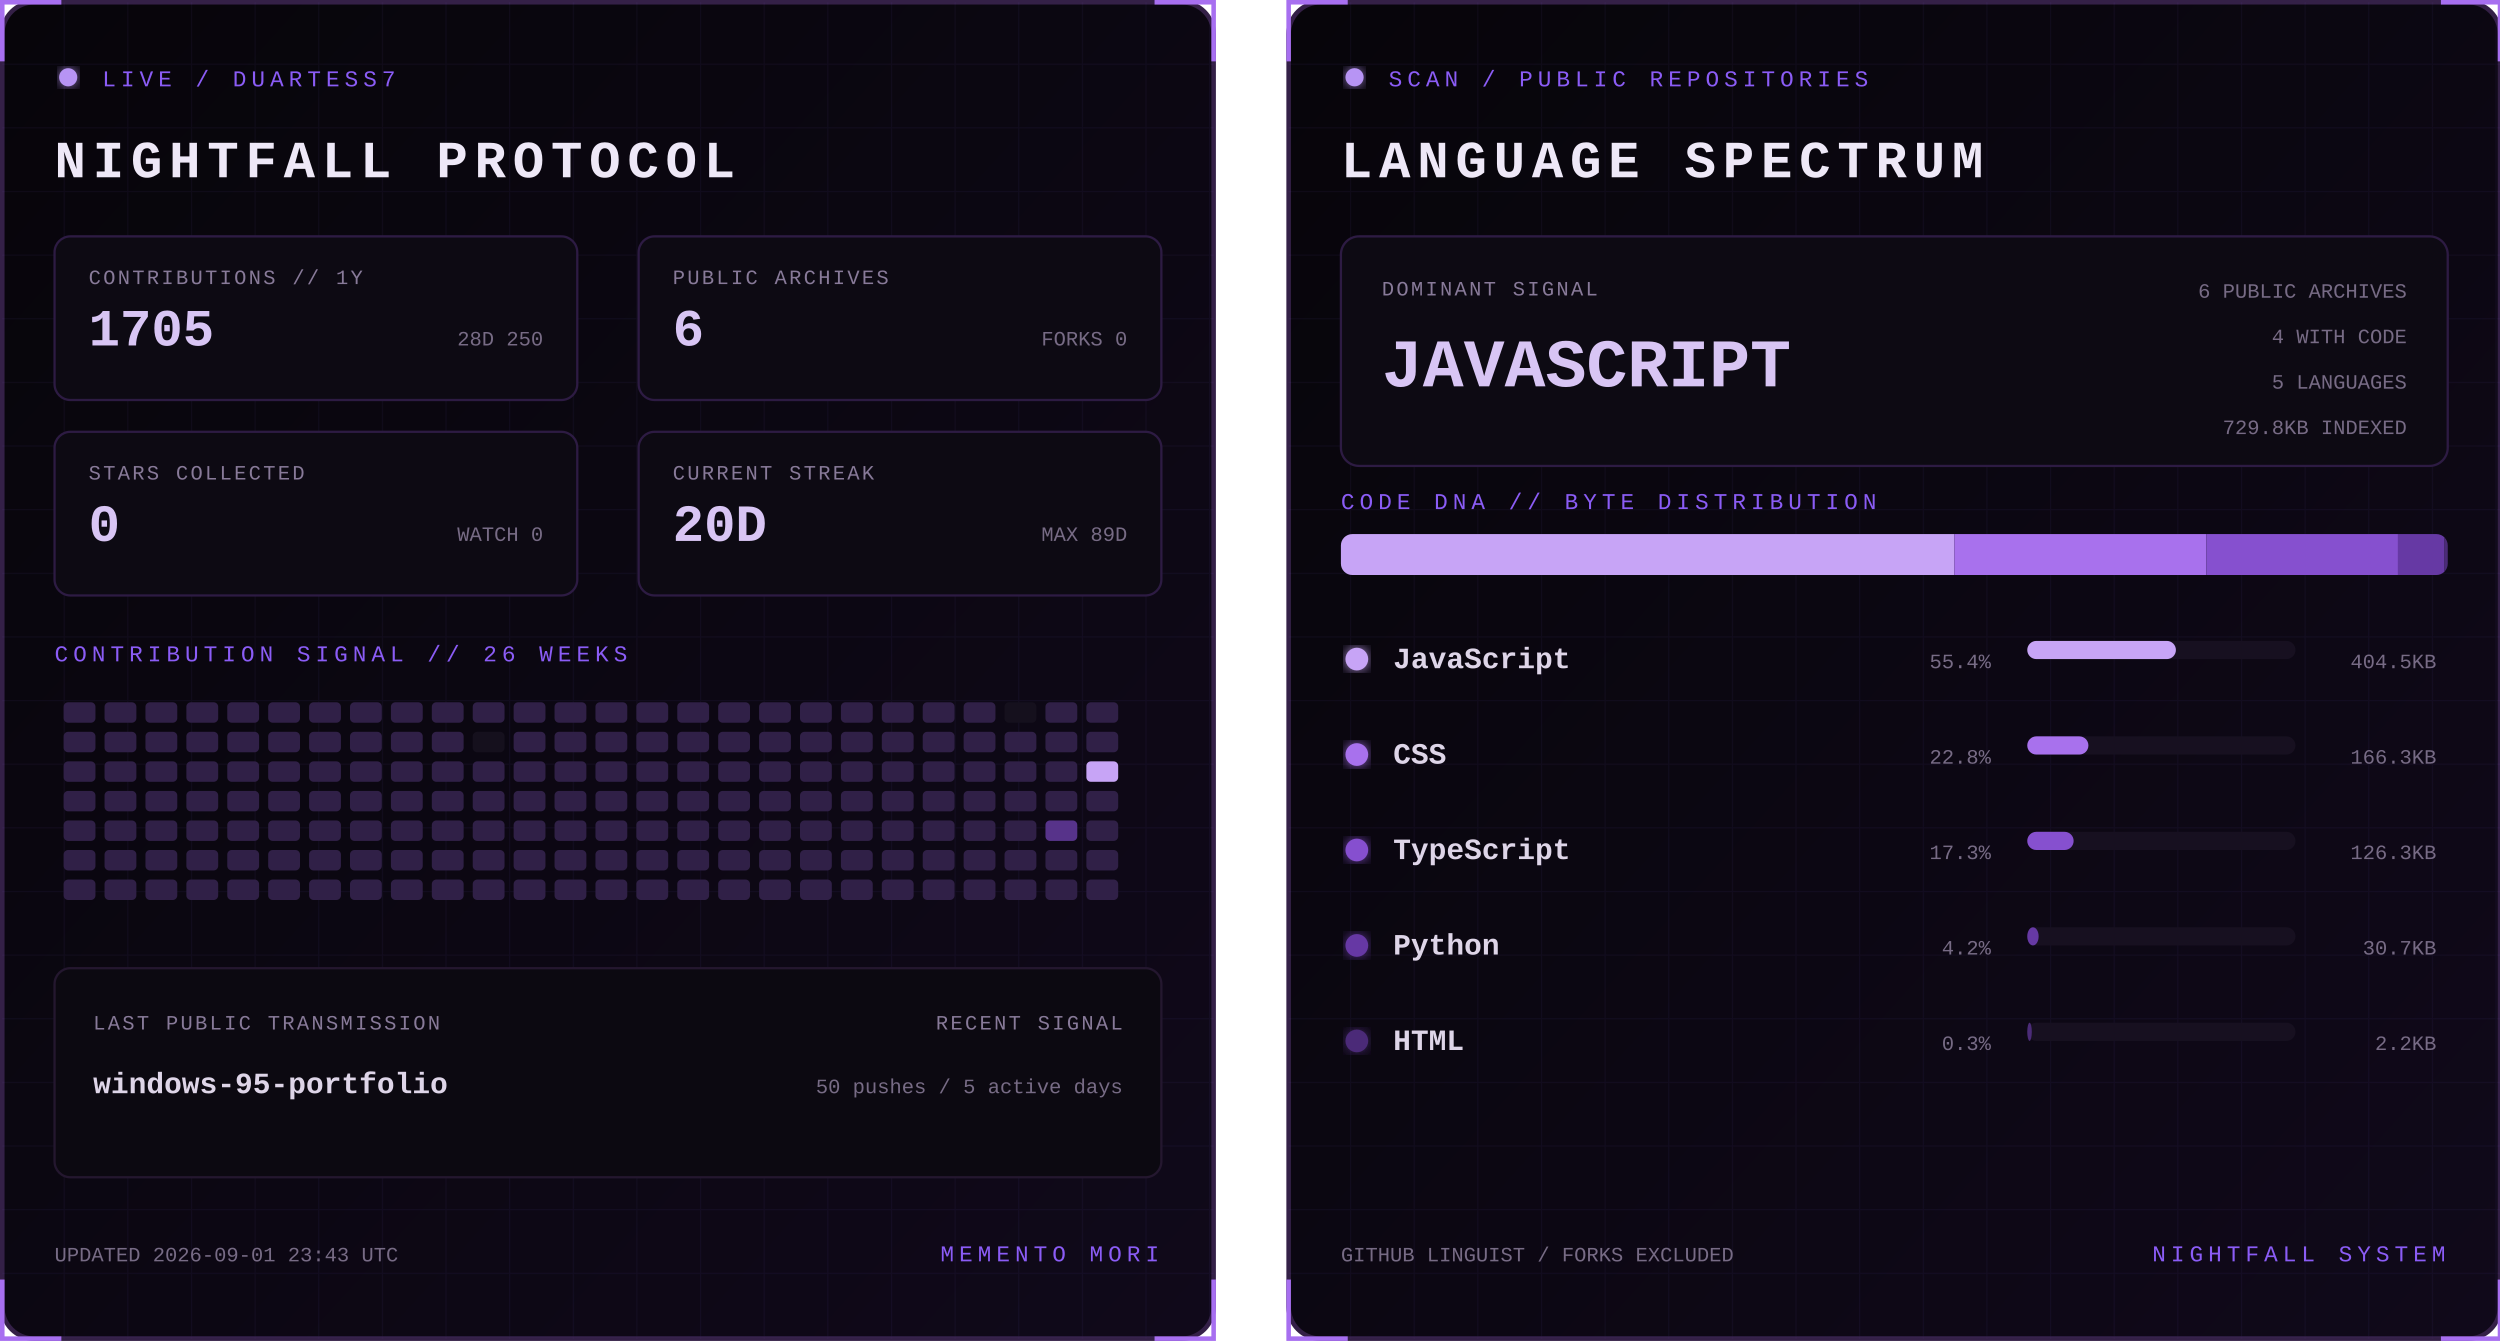
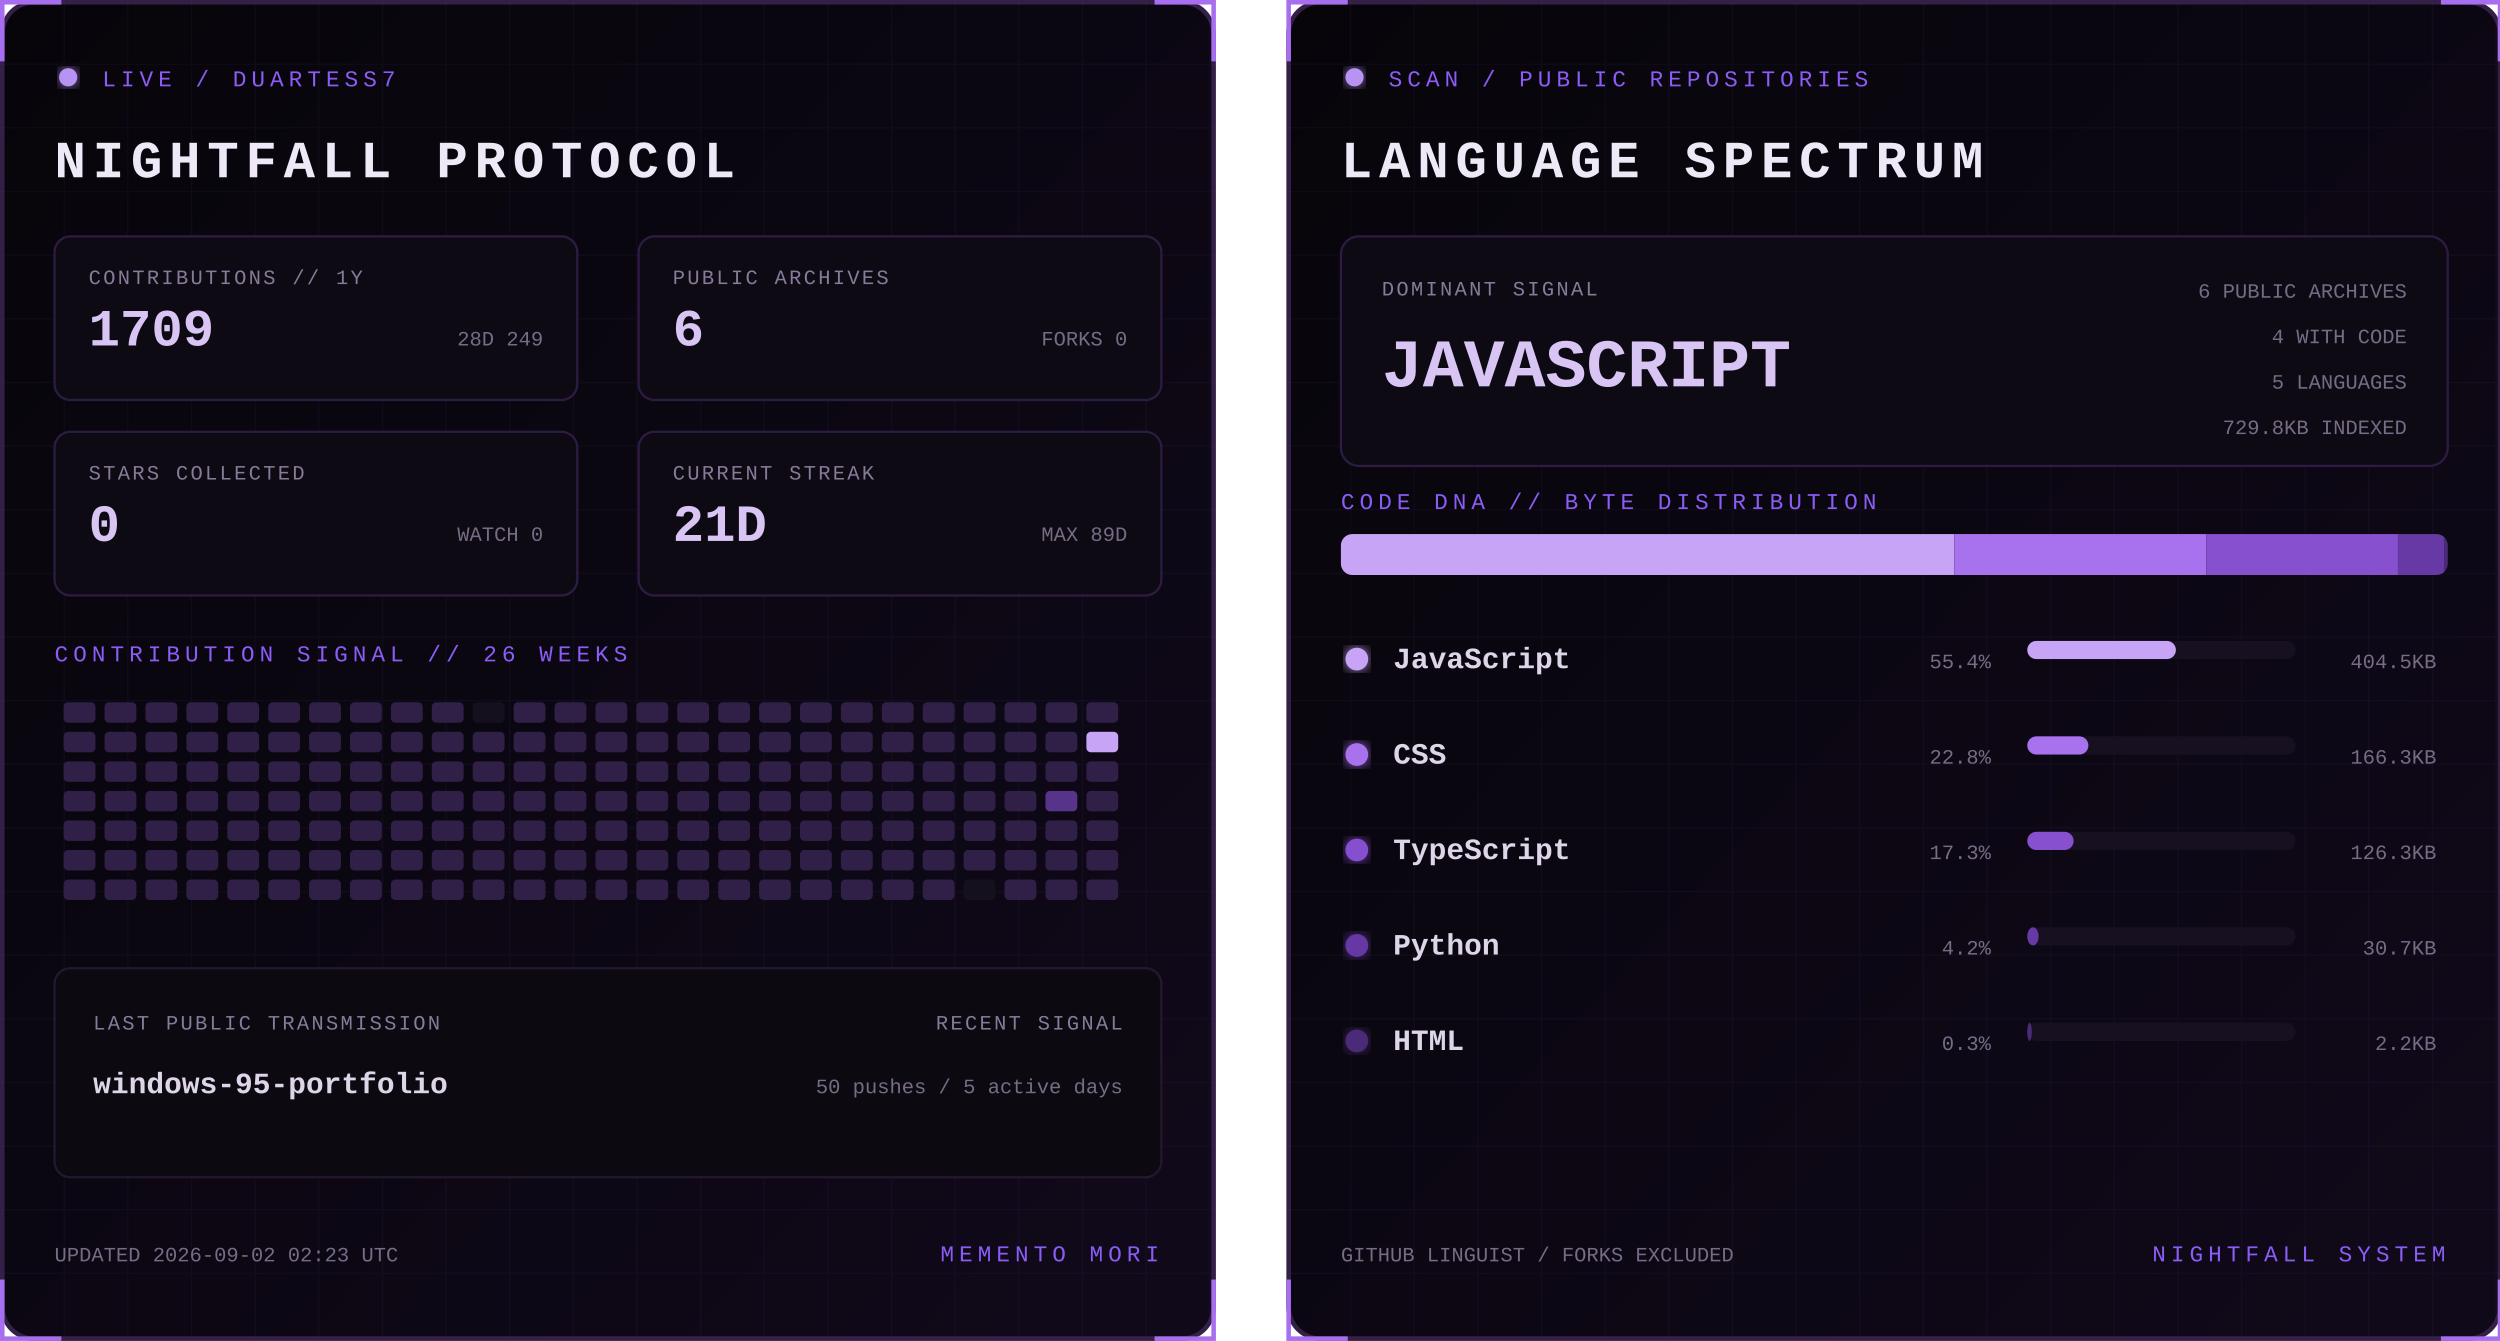
<svg xmlns="http://www.w3.org/2000/svg" width="1100" height="590" viewBox="0 0 1100 590" role="img" aria-labelledby="title desc">
  <defs>
    <linearGradient id="bg" x1="0" y1="0" x2="1" y2="1">
      <stop stop-color="#07050a" />
      <stop offset="1" stop-color="#10091a" />
    </linearGradient>
    <filter id="glow">
      <feGaussianBlur stdDeviation="3" result="b" />
      <feMerge>
        <feMergeNode in="b" />
        <feMergeNode in="SourceGraphic" />
      </feMerge>
    </filter>
    <pattern id="grid" width="28" height="28" patternUnits="userSpaceOnUse">
      <path d="M28 0H0V28" fill="none" stroke="#8b5cf6" stroke-opacity=".055" />
    </pattern>
    <clipPath id="dna">
      <rect x="24" y="235" width="487" height="18" rx="5" />
    </clipPath>
    <style>
      text { font-family: Consolas, 'Courier New', monospace; }
      .kicker { fill:#8b5cf6; font-size:10px; letter-spacing:2.2px; }
      .title { fill:#eee8f7; font-size:23px; font-weight:700; letter-spacing:3px; }
      .label { fill:#887a99; font-size:9px; letter-spacing:1px; }
      .stat { fill:#d8c5f4; font-size:23px; font-weight:700; }
      .detail,.pct { fill:#776b85; font-size:9px; }
      .lang { fill:#ded5e8; font-size:13px; font-weight:700; }
      .hero { fill:#d8c5f4; font-size:30px; font-weight:700; }
      .blink { animation:blink 1.6s step-end infinite; }
      @keyframes blink { 50% { opacity:.25 } }
    </style>
  </defs>
  <g>
    <rect x="1" y="1" width="533" height="588" rx="14" fill="url(#bg)" stroke="#342047" stroke-width="2" />
    <rect x="1" y="1" width="533" height="588" rx="14" fill="url(#grid)" />
    <path d="M27 1H1v26 M508 1h26v26 M534 563v26h-26 M27 589H1v-26" stroke="#a76ff0" stroke-width="2" fill="none" />
    <circle cx="30" cy="34" r="4" fill="#b794f4" filter="url(#glow)" class="blink" />
    <text x="45" y="38" class="kicker">LIVE / DUARTESS7</text>
    <text x="24" y="78" class="title">NIGHTFALL PROTOCOL</text>
    <g transform="translate(24 104)">
      <rect width="230" height="72" rx="7" fill="#0d0a13" stroke="#2d1b43" />
      <text x="15" y="21" class="label">CONTRIBUTIONS // 1Y</text>
-       <text x="15" y="48" class="stat">1705</text>
-       <text x="215" y="48" text-anchor="end" class="detail">28D 250</text>
+       <text x="15" y="48" class="stat">1709</text>
+       <text x="215" y="48" text-anchor="end" class="detail">28D 249</text>
    </g>
    <g transform="translate(281 104)">
      <rect width="230" height="72" rx="7" fill="#0d0a13" stroke="#2d1b43" />
      <text x="15" y="21" class="label">PUBLIC ARCHIVES</text>
      <text x="15" y="48" class="stat">6</text>
      <text x="215" y="48" text-anchor="end" class="detail">FORKS 0</text>
    </g>
    <g transform="translate(24 190)">
      <rect width="230" height="72" rx="7" fill="#0d0a13" stroke="#2d1b43" />
      <text x="15" y="21" class="label">STARS COLLECTED</text>
      <text x="15" y="48" class="stat">0</text>
      <text x="215" y="48" text-anchor="end" class="detail">WATCH 0</text>
    </g>
    <g transform="translate(281 190)">
      <rect width="230" height="72" rx="7" fill="#0d0a13" stroke="#2d1b43" />
      <text x="15" y="21" class="label">CURRENT STREAK</text>
-       <text x="15" y="48" class="stat">20D</text>
+       <text x="15" y="48" class="stat">21D</text>
      <text x="215" y="48" text-anchor="end" class="detail">MAX 89D</text>
    </g>
    <text x="24" y="291" class="kicker">CONTRIBUTION SIGNAL // 26 WEEKS</text>
    <g>
      <rect x="28" y="309" width="14" height="9" rx="2" fill="#302047" />
      <rect x="28" y="322" width="14" height="9" rx="2" fill="#302047" />
      <rect x="28" y="335" width="14" height="9" rx="2" fill="#302047" />
      <rect x="28" y="348" width="14" height="9" rx="2" fill="#302047" />
      <rect x="28" y="361" width="14" height="9" rx="2" fill="#302047" />
      <rect x="28" y="374" width="14" height="9" rx="2" fill="#302047" />
      <rect x="28" y="387" width="14" height="9" rx="2" fill="#302047" />
      <rect x="46" y="309" width="14" height="9" rx="2" fill="#302047" />
      <rect x="46" y="322" width="14" height="9" rx="2" fill="#302047" />
      <rect x="46" y="335" width="14" height="9" rx="2" fill="#302047" />
      <rect x="46" y="348" width="14" height="9" rx="2" fill="#302047" />
      <rect x="46" y="361" width="14" height="9" rx="2" fill="#302047" />
      <rect x="46" y="374" width="14" height="9" rx="2" fill="#302047" />
      <rect x="46" y="387" width="14" height="9" rx="2" fill="#302047" />
      <rect x="64" y="309" width="14" height="9" rx="2" fill="#302047" />
      <rect x="64" y="322" width="14" height="9" rx="2" fill="#302047" />
      <rect x="64" y="335" width="14" height="9" rx="2" fill="#302047" />
      <rect x="64" y="348" width="14" height="9" rx="2" fill="#302047" />
      <rect x="64" y="361" width="14" height="9" rx="2" fill="#302047" />
      <rect x="64" y="374" width="14" height="9" rx="2" fill="#302047" />
      <rect x="64" y="387" width="14" height="9" rx="2" fill="#302047" />
      <rect x="82" y="309" width="14" height="9" rx="2" fill="#302047" />
      <rect x="82" y="322" width="14" height="9" rx="2" fill="#302047" />
      <rect x="82" y="335" width="14" height="9" rx="2" fill="#302047" />
      <rect x="82" y="348" width="14" height="9" rx="2" fill="#302047" />
      <rect x="82" y="361" width="14" height="9" rx="2" fill="#302047" />
      <rect x="82" y="374" width="14" height="9" rx="2" fill="#302047" />
      <rect x="82" y="387" width="14" height="9" rx="2" fill="#302047" />
      <rect x="100" y="309" width="14" height="9" rx="2" fill="#302047" />
      <rect x="100" y="322" width="14" height="9" rx="2" fill="#302047" />
      <rect x="100" y="335" width="14" height="9" rx="2" fill="#302047" />
      <rect x="100" y="348" width="14" height="9" rx="2" fill="#302047" />
      <rect x="100" y="361" width="14" height="9" rx="2" fill="#302047" />
      <rect x="100" y="374" width="14" height="9" rx="2" fill="#302047" />
      <rect x="100" y="387" width="14" height="9" rx="2" fill="#302047" />
      <rect x="118" y="309" width="14" height="9" rx="2" fill="#302047" />
      <rect x="118" y="322" width="14" height="9" rx="2" fill="#302047" />
      <rect x="118" y="335" width="14" height="9" rx="2" fill="#302047" />
      <rect x="118" y="348" width="14" height="9" rx="2" fill="#302047" />
      <rect x="118" y="361" width="14" height="9" rx="2" fill="#302047" />
      <rect x="118" y="374" width="14" height="9" rx="2" fill="#302047" />
      <rect x="118" y="387" width="14" height="9" rx="2" fill="#302047" />
      <rect x="136" y="309" width="14" height="9" rx="2" fill="#302047" />
      <rect x="136" y="322" width="14" height="9" rx="2" fill="#302047" />
      <rect x="136" y="335" width="14" height="9" rx="2" fill="#302047" />
      <rect x="136" y="348" width="14" height="9" rx="2" fill="#302047" />
      <rect x="136" y="361" width="14" height="9" rx="2" fill="#302047" />
      <rect x="136" y="374" width="14" height="9" rx="2" fill="#302047" />
      <rect x="136" y="387" width="14" height="9" rx="2" fill="#302047" />
      <rect x="154" y="309" width="14" height="9" rx="2" fill="#302047" />
      <rect x="154" y="322" width="14" height="9" rx="2" fill="#302047" />
      <rect x="154" y="335" width="14" height="9" rx="2" fill="#302047" />
      <rect x="154" y="348" width="14" height="9" rx="2" fill="#302047" />
      <rect x="154" y="361" width="14" height="9" rx="2" fill="#302047" />
      <rect x="154" y="374" width="14" height="9" rx="2" fill="#302047" />
      <rect x="154" y="387" width="14" height="9" rx="2" fill="#302047" />
      <rect x="172" y="309" width="14" height="9" rx="2" fill="#302047" />
      <rect x="172" y="322" width="14" height="9" rx="2" fill="#302047" />
      <rect x="172" y="335" width="14" height="9" rx="2" fill="#302047" />
      <rect x="172" y="348" width="14" height="9" rx="2" fill="#302047" />
      <rect x="172" y="361" width="14" height="9" rx="2" fill="#302047" />
      <rect x="172" y="374" width="14" height="9" rx="2" fill="#302047" />
      <rect x="172" y="387" width="14" height="9" rx="2" fill="#302047" />
      <rect x="190" y="309" width="14" height="9" rx="2" fill="#302047" />
      <rect x="190" y="322" width="14" height="9" rx="2" fill="#302047" />
      <rect x="190" y="335" width="14" height="9" rx="2" fill="#302047" />
      <rect x="190" y="348" width="14" height="9" rx="2" fill="#302047" />
      <rect x="190" y="361" width="14" height="9" rx="2" fill="#302047" />
      <rect x="190" y="374" width="14" height="9" rx="2" fill="#302047" />
      <rect x="190" y="387" width="14" height="9" rx="2" fill="#302047" />
-       <rect x="208" y="309" width="14" height="9" rx="2" fill="#302047" />
-       <rect x="208" y="322" width="14" height="9" rx="2" fill="#15101d" />
+       <rect x="208" y="309" width="14" height="9" rx="2" fill="#15101d" />
+       <rect x="208" y="322" width="14" height="9" rx="2" fill="#302047" />
      <rect x="208" y="335" width="14" height="9" rx="2" fill="#302047" />
      <rect x="208" y="348" width="14" height="9" rx="2" fill="#302047" />
      <rect x="208" y="361" width="14" height="9" rx="2" fill="#302047" />
      <rect x="208" y="374" width="14" height="9" rx="2" fill="#302047" />
      <rect x="208" y="387" width="14" height="9" rx="2" fill="#302047" />
      <rect x="226" y="309" width="14" height="9" rx="2" fill="#302047" />
      <rect x="226" y="322" width="14" height="9" rx="2" fill="#302047" />
      <rect x="226" y="335" width="14" height="9" rx="2" fill="#302047" />
      <rect x="226" y="348" width="14" height="9" rx="2" fill="#302047" />
      <rect x="226" y="361" width="14" height="9" rx="2" fill="#302047" />
      <rect x="226" y="374" width="14" height="9" rx="2" fill="#302047" />
      <rect x="226" y="387" width="14" height="9" rx="2" fill="#302047" />
      <rect x="244" y="309" width="14" height="9" rx="2" fill="#302047" />
      <rect x="244" y="322" width="14" height="9" rx="2" fill="#302047" />
      <rect x="244" y="335" width="14" height="9" rx="2" fill="#302047" />
      <rect x="244" y="348" width="14" height="9" rx="2" fill="#302047" />
      <rect x="244" y="361" width="14" height="9" rx="2" fill="#302047" />
      <rect x="244" y="374" width="14" height="9" rx="2" fill="#302047" />
      <rect x="244" y="387" width="14" height="9" rx="2" fill="#302047" />
      <rect x="262" y="309" width="14" height="9" rx="2" fill="#302047" />
      <rect x="262" y="322" width="14" height="9" rx="2" fill="#302047" />
      <rect x="262" y="335" width="14" height="9" rx="2" fill="#302047" />
      <rect x="262" y="348" width="14" height="9" rx="2" fill="#302047" />
      <rect x="262" y="361" width="14" height="9" rx="2" fill="#302047" />
      <rect x="262" y="374" width="14" height="9" rx="2" fill="#302047" />
      <rect x="262" y="387" width="14" height="9" rx="2" fill="#302047" />
      <rect x="280" y="309" width="14" height="9" rx="2" fill="#302047" />
      <rect x="280" y="322" width="14" height="9" rx="2" fill="#302047" />
      <rect x="280" y="335" width="14" height="9" rx="2" fill="#302047" />
      <rect x="280" y="348" width="14" height="9" rx="2" fill="#302047" />
      <rect x="280" y="361" width="14" height="9" rx="2" fill="#302047" />
      <rect x="280" y="374" width="14" height="9" rx="2" fill="#302047" />
      <rect x="280" y="387" width="14" height="9" rx="2" fill="#302047" />
      <rect x="298" y="309" width="14" height="9" rx="2" fill="#302047" />
      <rect x="298" y="322" width="14" height="9" rx="2" fill="#302047" />
      <rect x="298" y="335" width="14" height="9" rx="2" fill="#302047" />
      <rect x="298" y="348" width="14" height="9" rx="2" fill="#302047" />
      <rect x="298" y="361" width="14" height="9" rx="2" fill="#302047" />
      <rect x="298" y="374" width="14" height="9" rx="2" fill="#302047" />
      <rect x="298" y="387" width="14" height="9" rx="2" fill="#302047" />
      <rect x="316" y="309" width="14" height="9" rx="2" fill="#302047" />
      <rect x="316" y="322" width="14" height="9" rx="2" fill="#302047" />
      <rect x="316" y="335" width="14" height="9" rx="2" fill="#302047" />
      <rect x="316" y="348" width="14" height="9" rx="2" fill="#302047" />
      <rect x="316" y="361" width="14" height="9" rx="2" fill="#302047" />
      <rect x="316" y="374" width="14" height="9" rx="2" fill="#302047" />
      <rect x="316" y="387" width="14" height="9" rx="2" fill="#302047" />
      <rect x="334" y="309" width="14" height="9" rx="2" fill="#302047" />
      <rect x="334" y="322" width="14" height="9" rx="2" fill="#302047" />
      <rect x="334" y="335" width="14" height="9" rx="2" fill="#302047" />
      <rect x="334" y="348" width="14" height="9" rx="2" fill="#302047" />
      <rect x="334" y="361" width="14" height="9" rx="2" fill="#302047" />
      <rect x="334" y="374" width="14" height="9" rx="2" fill="#302047" />
      <rect x="334" y="387" width="14" height="9" rx="2" fill="#302047" />
      <rect x="352" y="309" width="14" height="9" rx="2" fill="#302047" />
      <rect x="352" y="322" width="14" height="9" rx="2" fill="#302047" />
      <rect x="352" y="335" width="14" height="9" rx="2" fill="#302047" />
      <rect x="352" y="348" width="14" height="9" rx="2" fill="#302047" />
      <rect x="352" y="361" width="14" height="9" rx="2" fill="#302047" />
      <rect x="352" y="374" width="14" height="9" rx="2" fill="#302047" />
      <rect x="352" y="387" width="14" height="9" rx="2" fill="#302047" />
      <rect x="370" y="309" width="14" height="9" rx="2" fill="#302047" />
      <rect x="370" y="322" width="14" height="9" rx="2" fill="#302047" />
      <rect x="370" y="335" width="14" height="9" rx="2" fill="#302047" />
      <rect x="370" y="348" width="14" height="9" rx="2" fill="#302047" />
      <rect x="370" y="361" width="14" height="9" rx="2" fill="#302047" />
      <rect x="370" y="374" width="14" height="9" rx="2" fill="#302047" />
      <rect x="370" y="387" width="14" height="9" rx="2" fill="#302047" />
      <rect x="388" y="309" width="14" height="9" rx="2" fill="#302047" />
      <rect x="388" y="322" width="14" height="9" rx="2" fill="#302047" />
      <rect x="388" y="335" width="14" height="9" rx="2" fill="#302047" />
      <rect x="388" y="348" width="14" height="9" rx="2" fill="#302047" />
      <rect x="388" y="361" width="14" height="9" rx="2" fill="#302047" />
      <rect x="388" y="374" width="14" height="9" rx="2" fill="#302047" />
      <rect x="388" y="387" width="14" height="9" rx="2" fill="#302047" />
      <rect x="406" y="309" width="14" height="9" rx="2" fill="#302047" />
      <rect x="406" y="322" width="14" height="9" rx="2" fill="#302047" />
      <rect x="406" y="335" width="14" height="9" rx="2" fill="#302047" />
      <rect x="406" y="348" width="14" height="9" rx="2" fill="#302047" />
      <rect x="406" y="361" width="14" height="9" rx="2" fill="#302047" />
      <rect x="406" y="374" width="14" height="9" rx="2" fill="#302047" />
      <rect x="406" y="387" width="14" height="9" rx="2" fill="#302047" />
      <rect x="424" y="309" width="14" height="9" rx="2" fill="#302047" />
      <rect x="424" y="322" width="14" height="9" rx="2" fill="#302047" />
      <rect x="424" y="335" width="14" height="9" rx="2" fill="#302047" />
      <rect x="424" y="348" width="14" height="9" rx="2" fill="#302047" />
      <rect x="424" y="361" width="14" height="9" rx="2" fill="#302047" />
      <rect x="424" y="374" width="14" height="9" rx="2" fill="#302047" />
-       <rect x="424" y="387" width="14" height="9" rx="2" fill="#302047" />
-       <rect x="442" y="309" width="14" height="9" rx="2" fill="#15101d" />
+       <rect x="424" y="387" width="14" height="9" rx="2" fill="#15101d" />
+       <rect x="442" y="309" width="14" height="9" rx="2" fill="#302047" />
      <rect x="442" y="322" width="14" height="9" rx="2" fill="#302047" />
      <rect x="442" y="335" width="14" height="9" rx="2" fill="#302047" />
      <rect x="442" y="348" width="14" height="9" rx="2" fill="#302047" />
      <rect x="442" y="361" width="14" height="9" rx="2" fill="#302047" />
      <rect x="442" y="374" width="14" height="9" rx="2" fill="#302047" />
      <rect x="442" y="387" width="14" height="9" rx="2" fill="#302047" />
      <rect x="460" y="309" width="14" height="9" rx="2" fill="#302047" />
      <rect x="460" y="322" width="14" height="9" rx="2" fill="#302047" />
      <rect x="460" y="335" width="14" height="9" rx="2" fill="#302047" />
-       <rect x="460" y="348" width="14" height="9" rx="2" fill="#302047" />
-       <rect x="460" y="361" width="14" height="9" rx="2" fill="#57338a" />
+       <rect x="460" y="348" width="14" height="9" rx="2" fill="#57338a" />
+       <rect x="460" y="361" width="14" height="9" rx="2" fill="#302047" />
      <rect x="460" y="374" width="14" height="9" rx="2" fill="#302047" />
      <rect x="460" y="387" width="14" height="9" rx="2" fill="#302047" />
      <rect x="478" y="309" width="14" height="9" rx="2" fill="#302047" />
-       <rect x="478" y="322" width="14" height="9" rx="2" fill="#302047" />
-       <rect x="478" y="335" width="14" height="9" rx="2" fill="#c7a4f6" />
+       <rect x="478" y="322" width="14" height="9" rx="2" fill="#c7a4f6" />
+       <rect x="478" y="335" width="14" height="9" rx="2" fill="#302047" />
      <rect x="478" y="348" width="14" height="9" rx="2" fill="#302047" />
      <rect x="478" y="361" width="14" height="9" rx="2" fill="#302047" />
      <rect x="478" y="374" width="14" height="9" rx="2" fill="#302047" />
      <rect x="478" y="387" width="14" height="9" rx="2" fill="#302047" />
    </g>
    <rect x="24" y="426" width="487" height="92" rx="7" fill="#0c0911" stroke="#24172f" />
    <text x="41" y="453" class="label">LAST PUBLIC TRANSMISSION</text>
    <text x="41" y="481" class="lang">windows-95-portfolio</text>
    <text x="494" y="453" text-anchor="end" class="label">RECENT SIGNAL</text>
    <text x="494" y="481" text-anchor="end" class="detail">50 pushes / 5 active days</text>
-     <text x="24" y="555" class="detail">UPDATED 2026-09-01 23:43 UTC</text>
+     <text x="24" y="555" class="detail">UPDATED 2026-09-02 02:23 UTC</text>
    <text x="510" y="555" text-anchor="end" class="kicker">MEMENTO MORI</text>
  </g>
  <g transform="translate(566)">
    <rect x="1" y="1" width="533" height="588" rx="14" fill="url(#bg)" stroke="#342047" stroke-width="2" />
    <rect x="1" y="1" width="533" height="588" rx="14" fill="url(#grid)" />
    <path d="M27 1H1v26 M508 1h26v26 M534 563v26h-26 M27 589H1v-26" stroke="#a76ff0" stroke-width="2" fill="none" />
    <circle cx="30" cy="34" r="4" fill="#b794f4" filter="url(#glow)" class="blink" />
    <text x="45" y="38" class="kicker">SCAN / PUBLIC REPOSITORIES</text>
    <text x="24" y="78" class="title">LANGUAGE SPECTRUM</text>
    <rect x="24" y="104" width="487" height="101" rx="8" fill="#0d0a13" stroke="#2d1b43" />
    <text x="42" y="130" class="label">DOMINANT SIGNAL</text>
    <text x="42" y="170" class="hero">JAVASCRIPT</text>
    <text x="493" y="131" text-anchor="end" class="detail">6 PUBLIC ARCHIVES</text>
    <text x="493" y="151" text-anchor="end" class="detail">4 WITH CODE</text>
    <text x="493" y="171" text-anchor="end" class="detail">5 LANGUAGES</text>
    <text x="493" y="191" text-anchor="end" class="detail">729.8KB INDEXED</text>
    <text x="24" y="224" class="kicker">CODE DNA // BYTE DISTRIBUTION</text>
    <rect x="24" y="235" width="487" height="18" rx="5" fill="#171020" />
    <g clip-path="url(#dna)">
      <rect x="24.0" y="235" width="269.9" height="18" fill="#c7a4f6" />
      <rect x="293.9" y="235" width="110.9" height="18" fill="#a871ed" />
      <rect x="404.8" y="235" width="84.3" height="18" fill="#8650cf" />
      <rect x="489.1" y="235" width="20.5" height="18" fill="#6639a4" />
      <rect x="509.6" y="235" width="2.0" height="18" fill="#4b2b78" />
    </g>
    <circle cx="31" cy="290" r="5" fill="#c7a4f6" filter="url(#glow)" />
    <text x="47" y="294" class="lang">JavaScript</text>
    <text x="310" y="294" text-anchor="end" class="pct">55.4%</text>
    <rect x="326" y="282" width="118" height="8" rx="4" fill="#171020" />
    <rect x="326" y="282" width="65.4" height="8" rx="4" fill="#c7a4f6" />
    <text x="506" y="294" text-anchor="end" class="detail">404.5KB</text>
    <circle cx="31" cy="332" r="5" fill="#a871ed" filter="url(#glow)" />
    <text x="47" y="336" class="lang">CSS</text>
    <text x="310" y="336" text-anchor="end" class="pct">22.8%</text>
    <rect x="326" y="324" width="118" height="8" rx="4" fill="#171020" />
    <rect x="326" y="324" width="26.9" height="8" rx="4" fill="#a871ed" />
    <text x="506" y="336" text-anchor="end" class="detail">166.3KB</text>
    <circle cx="31" cy="374" r="5" fill="#8650cf" filter="url(#glow)" />
    <text x="47" y="378" class="lang">TypeScript</text>
    <text x="310" y="378" text-anchor="end" class="pct">17.3%</text>
    <rect x="326" y="366" width="118" height="8" rx="4" fill="#171020" />
    <rect x="326" y="366" width="20.4" height="8" rx="4" fill="#8650cf" />
    <text x="506" y="378" text-anchor="end" class="detail">126.3KB</text>
    <circle cx="31" cy="416" r="5" fill="#6639a4" filter="url(#glow)" />
    <text x="47" y="420" class="lang">Python</text>
    <text x="310" y="420" text-anchor="end" class="pct">4.2%</text>
    <rect x="326" y="408" width="118" height="8" rx="4" fill="#171020" />
    <rect x="326" y="408" width="5.0" height="8" rx="4" fill="#6639a4" />
    <text x="506" y="420" text-anchor="end" class="detail">30.7KB</text>
    <circle cx="31" cy="458" r="5" fill="#4b2b78" filter="url(#glow)" />
    <text x="47" y="462" class="lang">HTML</text>
    <text x="310" y="462" text-anchor="end" class="pct">0.3%</text>
    <rect x="326" y="450" width="118" height="8" rx="4" fill="#171020" />
    <rect x="326" y="450" width="2.0" height="8" rx="4" fill="#4b2b78" />
    <text x="506" y="462" text-anchor="end" class="detail">2.2KB</text>
    <text x="24" y="555" class="detail">GITHUB LINGUIST / FORKS EXCLUDED</text>
    <text x="510" y="555" text-anchor="end" class="kicker">NIGHTFALL SYSTEM</text>
  </g>
</svg>
